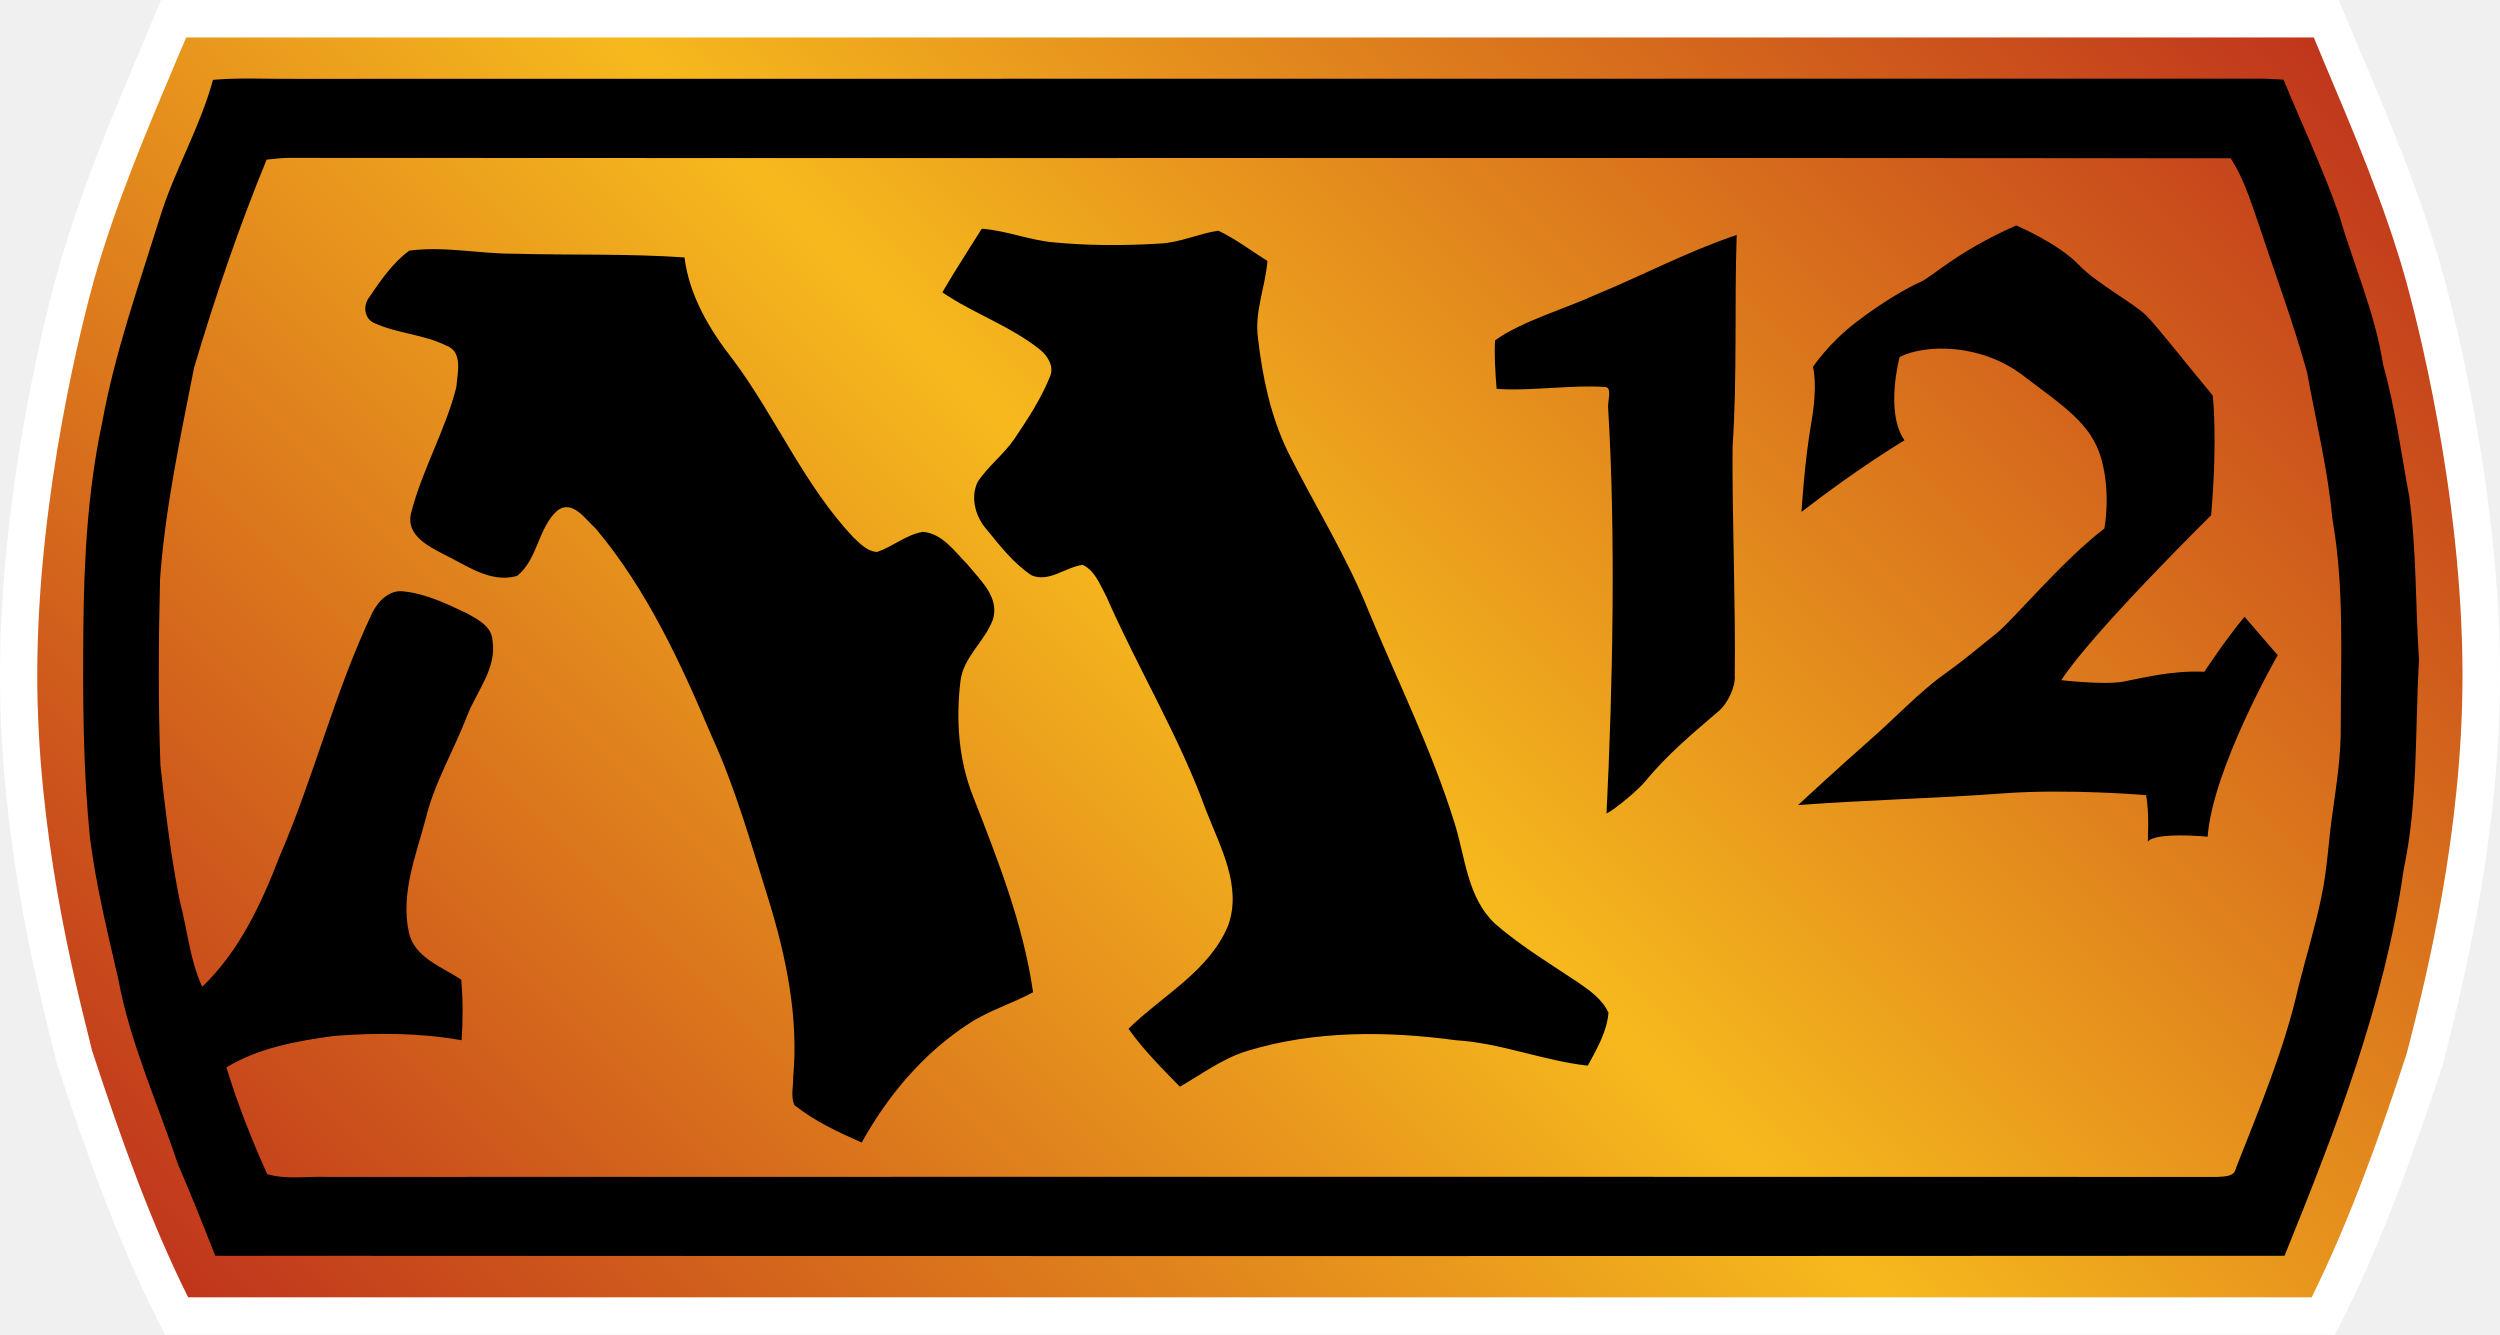
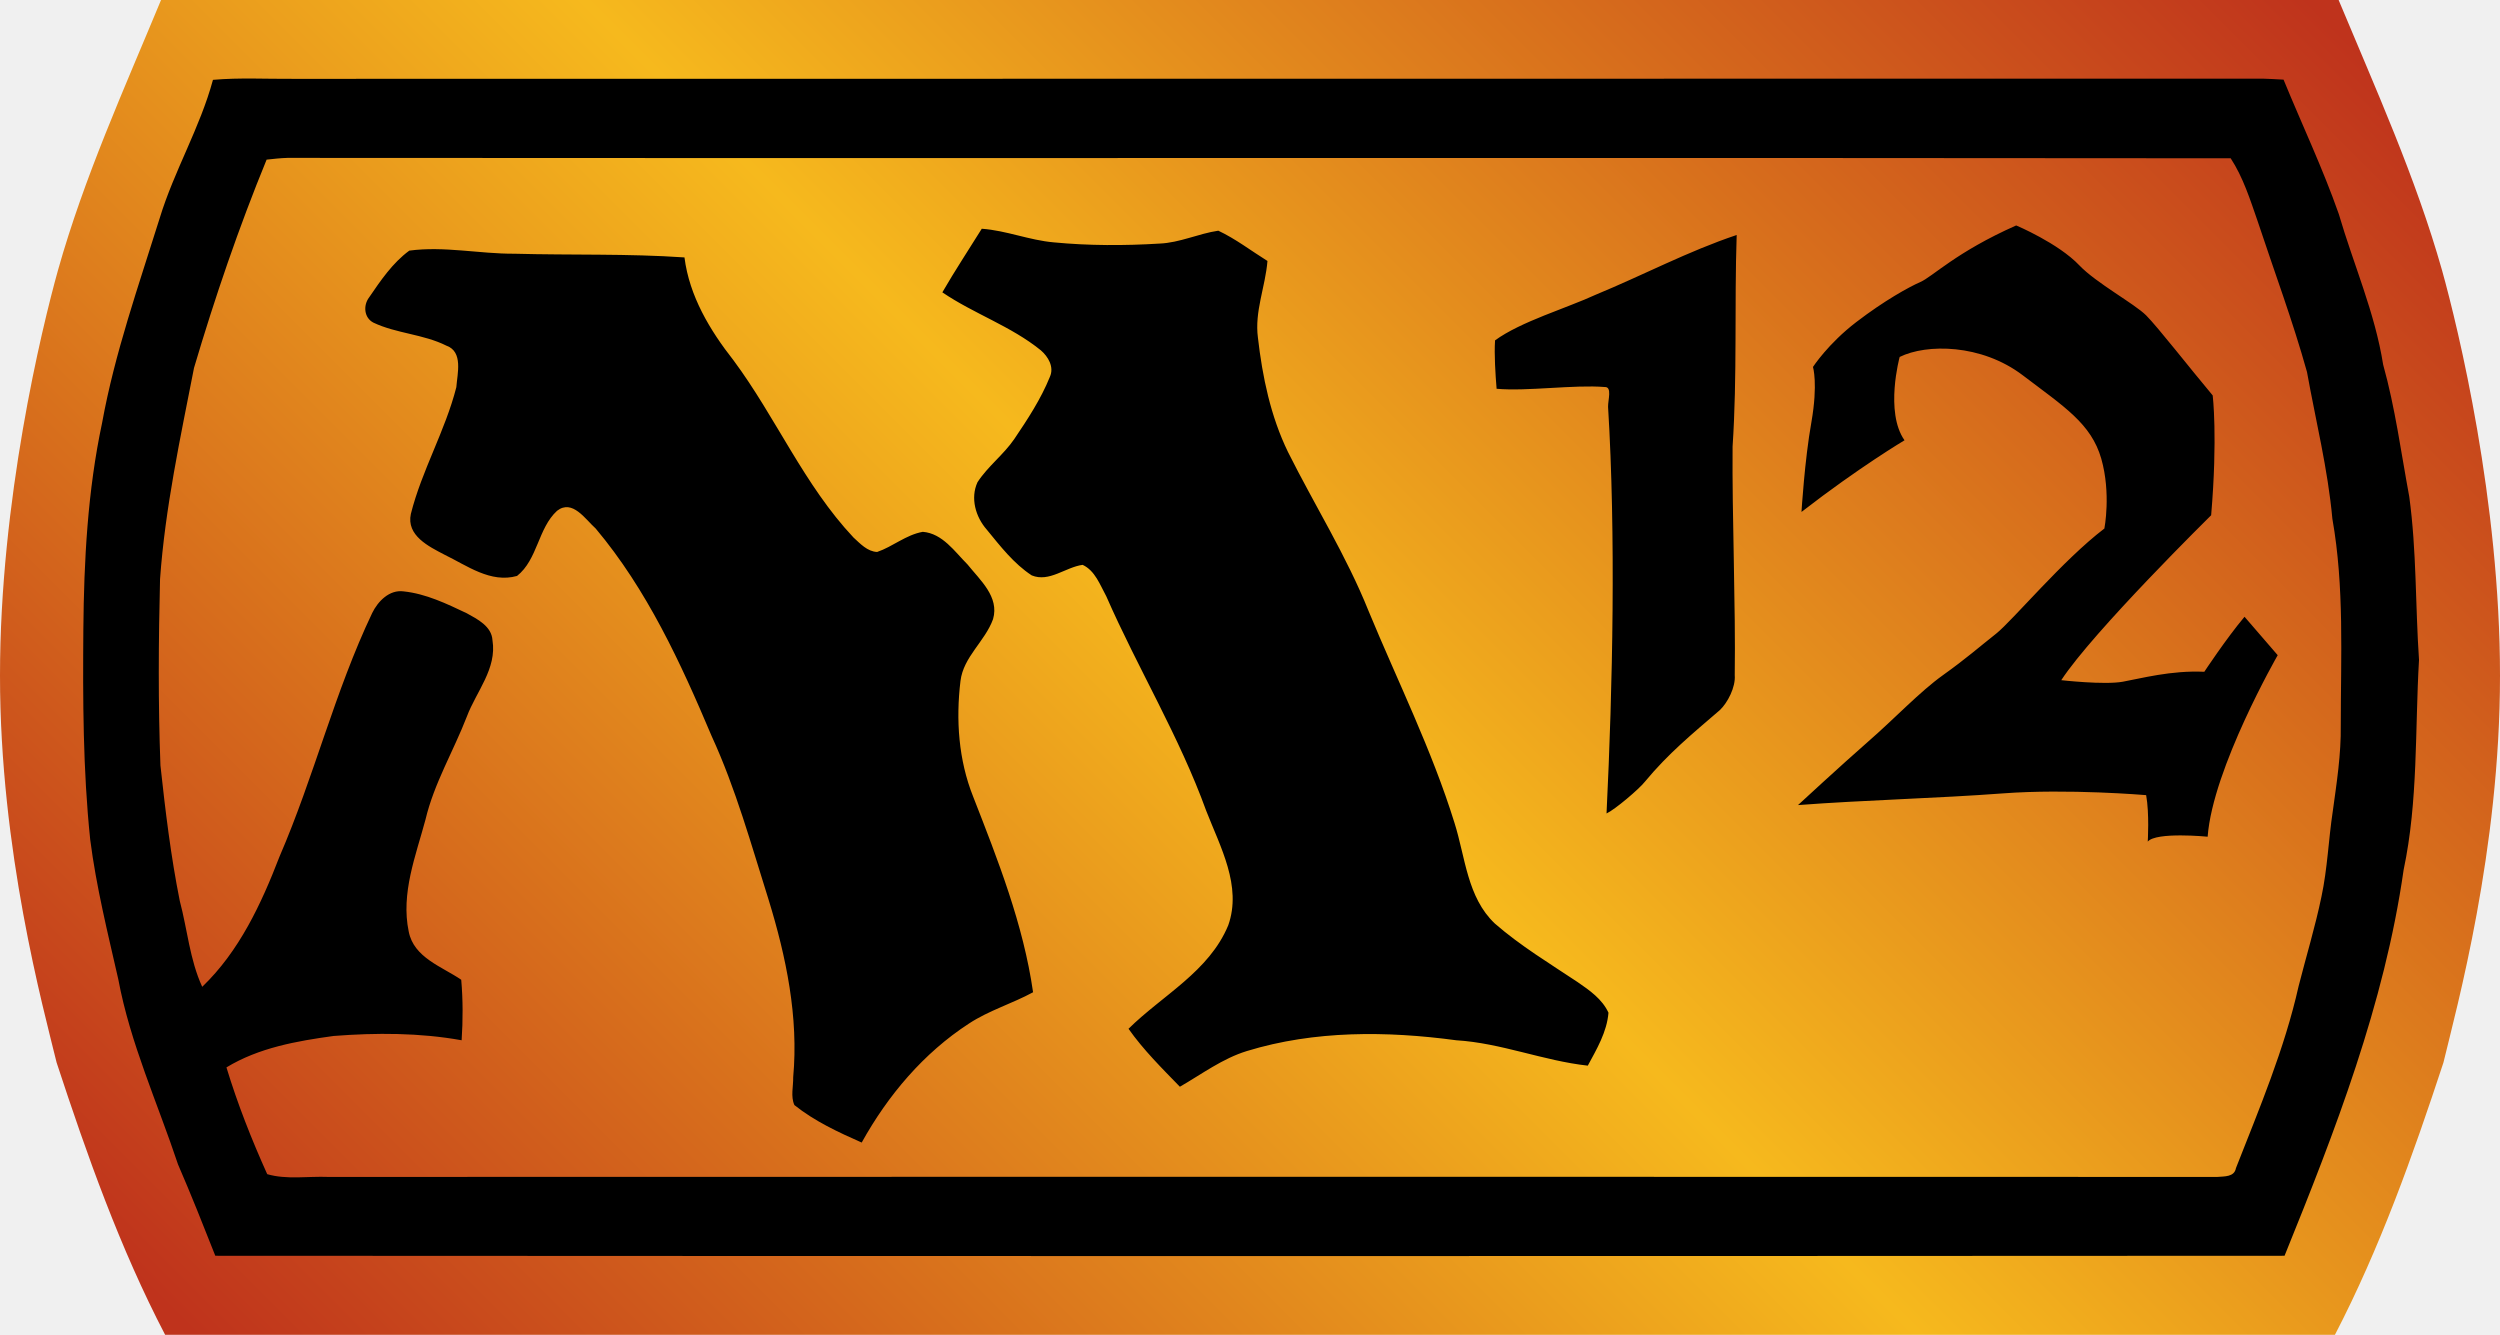
- <svg xmlns="http://www.w3.org/2000/svg" xmlns:xlink="http://www.w3.org/1999/xlink" width="600" height="320.356">
+ <svg xmlns="http://www.w3.org/2000/svg" xmlns:xlink="http://www.w3.org/1999/xlink" width="600" height="320.356" version="1.1" id="svg16">
+   <defs id="defs20">
+     <linearGradient xlink:href="#a-6" id="b-3" x1="0" x2="1" y1="0" y2="0" gradientTransform="matrix(-406.2622,406.2622,-406.2622,-406.2622,503.2484,-43.21831)" gradientUnits="userSpaceOnUse" spreadMethod="pad" />
+     <linearGradient id="a-6" x1="0" x2="1" y1="0" y2="0" gradientTransform="matrix(-33.8789,-33.8789,-33.8789,33.8789,775.8301,51.89306)" gradientUnits="userSpaceOnUse" spreadMethod="pad">
+       <stop offset="0" style="stop-color:#bf331c" id="stop3-7" />
+       <stop offset=".5" style="stop-color:#f6b91d" id="stop5-5" />
+       <stop offset="1" style="stop-color:#bf331c" id="stop7-3" />
+     </linearGradient>
+   </defs>
  <linearGradient xlink:href="#a" id="b" x1="0" x2="1" y1="0" y2="0" gradientTransform="rotate(135 260.575 82.617)scale(574.5415)" gradientUnits="userSpaceOnUse" spreadMethod="pad" />
  <linearGradient id="a" x1="0" x2="1" y1="0" y2="0" gradientTransform="scale(-47.912 47.912)rotate(-45 -6.789 20.088)" gradientUnits="userSpaceOnUse" spreadMethod="pad">
-     <stop offset="0" style="stop-color:#bf331c" />
-     <stop offset=".5" style="stop-color:#f6b91d" />
-     <stop offset="1" style="stop-color:#bf331c" />
+     <stop offset="0" style="stop-color:#bf331c" id="stop3" />
+     <stop offset=".5" style="stop-color:#f6b91d" id="stop5" />
+     <stop offset="1" style="stop-color:#bf331c" id="stop7" />
  </linearGradient>
-   <path d="M560.38 320.356c10.816-20.842 18.73-43.098 26.046-65.343C589.603 241.8 600 204.133 600 162.163c0-41.971-9.977-83.186-13.91-97.288-6.32-22.34-15.925-43.518-24.823-64.875H38.65C29.8 21.357 20.195 42.534 13.911 64.875 9.977 78.977 0 120.192 0 162.162s10.36 79.637 13.586 92.851c7.303 22.245 15.182 44.501 26.046 65.343z" style="fill:#fff" />
-   <path d="m44.688 8.994-2.206 5.157c-7.303 17.28-14.846 35.075-19.954 53.158-2.243 8.107-13.587 50.869-13.587 94.806 0 37.522 8.718 72.237 12.424 87.035l.743 3.046c7.399 22.532 14.246 41.455 23.048 59.167h509.643c9.413-19.067 16.632-39.585 22.808-58.507l.887-3.418c3.754-14.858 12.508-49.61 12.508-87.323 0-43.937-11.333-86.7-13.575-94.806-5.012-17.891-12.555-35.603-19.774-52.69l-2.338-5.625z" style="fill:url(#b);stroke-width:11.992" />
-   <path d="M457.084 105.67s-10.768 6.38-24.727 17.196c0 0 .744-12.411 2.387-21.597 1.595-9.173.37-13.203.37-13.203s3.61-5.576 10.41-10.78c6.787-5.192 12.59-8.382 15.36-9.605 2.855-1.212 8.623-7.207 23-13.575 0 0 10.122 4.257 15.17 9.593 4.03 4.221 13.215 9.186 16.021 11.992 2.77 2.77 10.589 12.795 15.973 19.21 0 0 1.223 9.978-.371 28.756 0 0-28.385 27.965-35.975 39.585 0 0 10.348 1.175 14.761.371 4.401-.791 11.608-2.758 19.57-2.386 0 0 5.253-7.963 9.654-13.203l7.962 9.221s-15.6 27.173-16.812 43.566c0 0-12.363-1.223-14.378 1.175 0 0 .42-6.751-.384-11.152 0 0-18.778-1.595-34.38-.42-15.6 1.176-33.204 1.596-49.177 2.807 0 0 10.397-9.606 16.812-15.218 6.416-5.576 12.411-11.991 17.988-15.972 5.576-3.982 8.753-6.8 12.783-9.977 3.98-3.19 15.972-17.616 25.95-25.207 0 0 1.642-8.382-.744-16.764-2.434-8.43-8.85-12.423-18.827-20.002-9.977-7.59-23.144-7.59-29.56-4.413 0 0-3.609 13.215 1.164 20.002m-223.523 85.536c5.947 15.23 12.04 30.639 14.377 46.935-5.012 2.722-10.588 4.365-15.36 7.495-10.913 7.075-19.487 17.244-25.77 28.576-5.613-2.482-11.285-5.108-16.153-8.994-.936-2.062-.24-4.497-.288-6.691 1.319-14.438-1.68-28.864-5.9-42.582-4.173-13.215-7.867-26.657-13.683-39.309-7.398-17.52-15.505-35.123-27.82-49.789-2.482-2.206-5.576-7.123-9.27-4.257-4.592 4.21-4.64 11.704-9.605 15.637-6.367 1.787-11.991-2.482-17.424-5.108-3.753-1.967-9.185-4.581-8.058-9.785 2.626-10.445 8.238-19.906 10.912-30.4.24-3.273 1.691-8.525-2.386-9.976-5.528-2.77-11.992-2.902-17.52-5.528-2.254-1.175-2.482-4.125-1.031-6.044 2.758-4.03 5.624-8.286 9.653-11.236 8.382-1.127 16.812.791 25.243.743 13.586.372 27.22-.048 40.795.888 1.175 9.281 6.092 17.472 11.764 24.69 10.217 13.767 16.956 29.932 28.804 42.535 1.594 1.45 3.333 3.37 5.672 3.465 3.741-1.27 6.93-4.125 10.96-4.832 4.737.383 7.639 4.736 10.732 7.83 2.998 3.742 7.675 7.77 6.128 13.119-1.918 5.336-7.11 9.03-7.818 14.846-1.128 9.317-.469 18.97 3.046 27.772m149.427-120.48c11.332-4.676 22.196-10.444 33.816-14.33-.564 16.909.144 33.865-.983 50.773-.144 16.536.756 38.325.516 54.862.24 2.902-1.727 6.643-3.561 8.382-6.74 5.804-12.364 10.396-17.988 17.184-1.403 1.786-7.207 6.703-9.221 7.638 1.499-30.542 2.242-67.033.37-97.575-.047-1.631 1.032-4.869-.802-4.773-7.255-.612-18.683 1.08-25.95.42-.276-3.37-.6-8.239-.371-11.62 6.14-4.498 17.292-7.771 24.175-10.961m3.046 172.331c-.384 4.641-2.818 8.718-4.965 12.7-10.684-1.176-20.805-5.433-31.574-6.092-16.68-2.243-34.008-2.387-50.22 2.578-5.852 1.787-10.817 5.528-16.105 8.574-4.317-4.449-8.766-8.85-12.328-13.91 8.155-8.059 19.343-13.73 23.936-24.835 3.333-9.413-1.919-18.827-5.289-27.485-6.463-17.855-16.392-34.152-23.983-51.48-1.499-2.722-2.674-6.14-5.672-7.542-4.113.551-8.01 4.257-12.22 2.53-4.316-2.818-7.542-7.027-10.78-10.972-2.71-3.082-3.981-7.58-2.242-11.38 2.482-3.838 6.271-6.608 8.85-10.397 3.19-4.725 6.367-9.558 8.526-14.894 1.079-2.386-.42-4.868-2.159-6.367-7.159-5.816-16.069-8.766-23.647-13.923 2.998-5.192 6.32-10.204 9.461-15.265 5.9.42 11.428 2.77 17.328 3.274 8.382.803 16.908.803 25.338.288 4.833-.192 9.33-2.387 14.102-3.094 4.173 1.966 7.867 4.82 11.8 7.267-.504 6.223-3.13 12.123-2.29 18.407 1.079 9.413 3.045 18.875 7.219 27.449 6.367 12.735 14.006 24.87 19.342 38.169 6.98 16.872 15.181 33.313 20.614 50.832 2.614 8.239 3.045 17.892 9.689 24.163 6.14 5.349 13.119 9.558 19.87 14.055 2.854 1.966 5.9 4.077 7.399 7.35m175.749-68.987c.096 6.979-.984 13.814-1.919 20.65-1.031 6.798-1.271 13.73-2.722 20.517-1.499 7.219-3.645 14.246-5.48 21.453-3.37 15.037-9.414 29.331-15.038 43.661-.37 2.159-2.806 1.967-4.449 2.11-151.154-.047-302.272-.047-453.426 0-4.833-.191-9.93.696-14.618-.66-3.753-8.333-7.123-16.86-9.785-25.625 7.77-4.725 16.86-6.32 25.71-7.543 10.217-.791 20.613-.791 30.734 1.031.324-4.82.324-9.689-.096-14.522-4.64-3.177-11.38-5.288-12.603-11.571-1.918-9.174 1.691-18.168 4.03-26.886 2.062-8.706 6.703-16.392 9.929-24.726 2.254-5.996 7.254-11.476 6.14-18.323-.193-3.322-3.61-5.049-6.188-6.464-4.821-2.29-9.786-4.677-15.134-5.24-3.417-.468-6.176 2.386-7.543 5.192-8.993 18.887-13.958 39.309-22.244 58.46-4.353 11.295-9.653 22.723-18.551 31.25-2.998-6.512-3.561-13.78-5.384-20.614-2.159-10.769-3.466-21.681-4.641-32.51-.563-14.893-.467-29.835-.096-44.728 1.223-17.1 4.88-33.913 8.154-50.689 5.013-16.908 10.733-33.672 17.424-49.98 1.643-.18 3.334-.372 5.013-.42 155.47.144 310.894-.096 466.365.096 2.998 4.593 4.677 9.929 6.464 15.085 3.98 12.04 8.43 23.936 11.847 36.203 2.111 11.716 5.013 23.336 6.092 35.231 2.902 16.393 2.015 33.073 2.015 49.562m16.44-54.862c-1.966-10.577-3.37-21.31-6.271-31.706-1.967-12.46-7.123-24.079-10.637-36.118-3.837-10.96-8.85-21.501-13.263-32.27-1.726-.096-3.321-.192-5.012-.24-157.57.048-315.152 0-472.721.048-6.38.048-12.795-.323-19.21.24-3.095 11.476-9.318 21.825-12.784 33.205-5.06 16.213-10.78 32.365-13.826 49.141-3.466 16.297-4.353 32.977-4.497 49.598-.132 16.824-.096 33.684 1.643 50.364 1.45 11.38 4.22 22.437 6.74 33.541 2.865 15.361 9.425 29.691 14.341 44.453 3.142 7.255 6.044 14.558 8.946 21.92 165.544.096 331.124.096 496.62 0 12.136-29.93 23.983-60.425 28.576-92.61 3.514-16.585 2.71-33.59 3.694-50.401-.888-13.071-.563-26.19-2.339-39.165" />
+   <path d="M560.38 320.356c10.816-20.842 18.73-43.098 26.046-65.343C589.603 241.8 600 204.133 600 162.163c0-41.971-9.977-83.186-13.91-97.288-6.32-22.34-15.925-43.518-24.823-64.875H38.65C29.8 21.357 20.195 42.534 13.911 64.875 9.977 78.977 0 120.192 0 162.162s10.36 79.637 13.586 92.851c7.303 22.245 15.182 44.501 26.046 65.343z" style="fill:url(#b);font-variation-settings:normal;opacity:1;vector-effect:none;fill-opacity:1;stroke-width:11.992;stroke-linecap:butt;stroke-linejoin:miter;stroke-miterlimit:4;stroke-dasharray:none;stroke-dashoffset:0;stroke-opacity:1;-inkscape-stroke:none;stop-color:#000000;stop-opacity:1" id="path10" />
+   <path d="M457.084 105.67s-10.768 6.38-24.727 17.196c0 0 .744-12.411 2.387-21.597 1.595-9.173.37-13.203.37-13.203s3.61-5.576 10.41-10.78c6.787-5.192 12.59-8.382 15.36-9.605 2.855-1.212 8.623-7.207 23-13.575 0 0 10.122 4.257 15.17 9.593 4.03 4.221 13.215 9.186 16.021 11.992 2.77 2.77 10.589 12.795 15.973 19.21 0 0 1.223 9.978-.371 28.756 0 0-28.385 27.965-35.975 39.585 0 0 10.348 1.175 14.761.371 4.401-.791 11.608-2.758 19.57-2.386 0 0 5.253-7.963 9.654-13.203l7.962 9.221s-15.6 27.173-16.812 43.566c0 0-12.363-1.223-14.378 1.175 0 0 .42-6.751-.384-11.152 0 0-18.778-1.595-34.38-.42-15.6 1.176-33.204 1.596-49.177 2.807 0 0 10.397-9.606 16.812-15.218 6.416-5.576 12.411-11.991 17.988-15.972 5.576-3.982 8.753-6.8 12.783-9.977 3.98-3.19 15.972-17.616 25.95-25.207 0 0 1.642-8.382-.744-16.764-2.434-8.43-8.85-12.423-18.827-20.002-9.977-7.59-23.144-7.59-29.56-4.413 0 0-3.609 13.215 1.164 20.002m-223.523 85.536c5.947 15.23 12.04 30.639 14.377 46.935-5.012 2.722-10.588 4.365-15.36 7.495-10.913 7.075-19.487 17.244-25.77 28.576-5.613-2.482-11.285-5.108-16.153-8.994-.936-2.062-.24-4.497-.288-6.691 1.319-14.438-1.68-28.864-5.9-42.582-4.173-13.215-7.867-26.657-13.683-39.309-7.398-17.52-15.505-35.123-27.82-49.789-2.482-2.206-5.576-7.123-9.27-4.257-4.592 4.21-4.64 11.704-9.605 15.637-6.367 1.787-11.991-2.482-17.424-5.108-3.753-1.967-9.185-4.581-8.058-9.785 2.626-10.445 8.238-19.906 10.912-30.4.24-3.273 1.691-8.525-2.386-9.976-5.528-2.77-11.992-2.902-17.52-5.528-2.254-1.175-2.482-4.125-1.031-6.044 2.758-4.03 5.624-8.286 9.653-11.236 8.382-1.127 16.812.791 25.243.743 13.586.372 27.22-.048 40.795.888 1.175 9.281 6.092 17.472 11.764 24.69 10.217 13.767 16.956 29.932 28.804 42.535 1.594 1.45 3.333 3.37 5.672 3.465 3.741-1.27 6.93-4.125 10.96-4.832 4.737.383 7.639 4.736 10.732 7.83 2.998 3.742 7.675 7.77 6.128 13.119-1.918 5.336-7.11 9.03-7.818 14.846-1.128 9.317-.469 18.97 3.046 27.772m149.427-120.48c11.332-4.676 22.196-10.444 33.816-14.33-.564 16.909.144 33.865-.983 50.773-.144 16.536.756 38.325.516 54.862.24 2.902-1.727 6.643-3.561 8.382-6.74 5.804-12.364 10.396-17.988 17.184-1.403 1.786-7.207 6.703-9.221 7.638 1.499-30.542 2.242-67.033.37-97.575-.047-1.631 1.032-4.869-.802-4.773-7.255-.612-18.683 1.08-25.95.42-.276-3.37-.6-8.239-.371-11.62 6.14-4.498 17.292-7.771 24.175-10.961m3.046 172.331c-.384 4.641-2.818 8.718-4.965 12.7-10.684-1.176-20.805-5.433-31.574-6.092-16.68-2.243-34.008-2.387-50.22 2.578-5.852 1.787-10.817 5.528-16.105 8.574-4.317-4.449-8.766-8.85-12.328-13.91 8.155-8.059 19.343-13.73 23.936-24.835 3.333-9.413-1.919-18.827-5.289-27.485-6.463-17.855-16.392-34.152-23.983-51.48-1.499-2.722-2.674-6.14-5.672-7.542-4.113.551-8.01 4.257-12.22 2.53-4.316-2.818-7.542-7.027-10.78-10.972-2.71-3.082-3.981-7.58-2.242-11.38 2.482-3.838 6.271-6.608 8.85-10.397 3.19-4.725 6.367-9.558 8.526-14.894 1.079-2.386-.42-4.868-2.159-6.367-7.159-5.816-16.069-8.766-23.647-13.923 2.998-5.192 6.32-10.204 9.461-15.265 5.9.42 11.428 2.77 17.328 3.274 8.382.803 16.908.803 25.338.288 4.833-.192 9.33-2.387 14.102-3.094 4.173 1.966 7.867 4.82 11.8 7.267-.504 6.223-3.13 12.123-2.29 18.407 1.079 9.413 3.045 18.875 7.219 27.449 6.367 12.735 14.006 24.87 19.342 38.169 6.98 16.872 15.181 33.313 20.614 50.832 2.614 8.239 3.045 17.892 9.689 24.163 6.14 5.349 13.119 9.558 19.87 14.055 2.854 1.966 5.9 4.077 7.399 7.35m175.749-68.987c.096 6.979-.984 13.814-1.919 20.65-1.031 6.798-1.271 13.73-2.722 20.517-1.499 7.219-3.645 14.246-5.48 21.453-3.37 15.037-9.414 29.331-15.038 43.661-.37 2.159-2.806 1.967-4.449 2.11-151.154-.047-302.272-.047-453.426 0-4.833-.191-9.93.696-14.618-.66-3.753-8.333-7.123-16.86-9.785-25.625 7.77-4.725 16.86-6.32 25.71-7.543 10.217-.791 20.613-.791 30.734 1.031.324-4.82.324-9.689-.096-14.522-4.64-3.177-11.38-5.288-12.603-11.571-1.918-9.174 1.691-18.168 4.03-26.886 2.062-8.706 6.703-16.392 9.929-24.726 2.254-5.996 7.254-11.476 6.14-18.323-.193-3.322-3.61-5.049-6.188-6.464-4.821-2.29-9.786-4.677-15.134-5.24-3.417-.468-6.176 2.386-7.543 5.192-8.993 18.887-13.958 39.309-22.244 58.46-4.353 11.295-9.653 22.723-18.551 31.25-2.998-6.512-3.561-13.78-5.384-20.614-2.159-10.769-3.466-21.681-4.641-32.51-.563-14.893-.467-29.835-.096-44.728 1.223-17.1 4.88-33.913 8.154-50.689 5.013-16.908 10.733-33.672 17.424-49.98 1.643-.18 3.334-.372 5.013-.42 155.47.144 310.894-.096 466.365.096 2.998 4.593 4.677 9.929 6.464 15.085 3.98 12.04 8.43 23.936 11.847 36.203 2.111 11.716 5.013 23.336 6.092 35.231 2.902 16.393 2.015 33.073 2.015 49.562m16.44-54.862c-1.966-10.577-3.37-21.31-6.271-31.706-1.967-12.46-7.123-24.079-10.637-36.118-3.837-10.96-8.85-21.501-13.263-32.27-1.726-.096-3.321-.192-5.012-.24-157.57.048-315.152 0-472.721.048-6.38.048-12.795-.323-19.21.24-3.095 11.476-9.318 21.825-12.784 33.205-5.06 16.213-10.78 32.365-13.826 49.141-3.466 16.297-4.353 32.977-4.497 49.598-.132 16.824-.096 33.684 1.643 50.364 1.45 11.38 4.22 22.437 6.74 33.541 2.865 15.361 9.425 29.691 14.341 44.453 3.142 7.255 6.044 14.558 8.946 21.92 165.544.096 331.124.096 496.62 0 12.136-29.93 23.983-60.425 28.576-92.61 3.514-16.585 2.71-33.59 3.694-50.401-.888-13.071-.563-26.19-2.339-39.165" id="path14" />
</svg>
